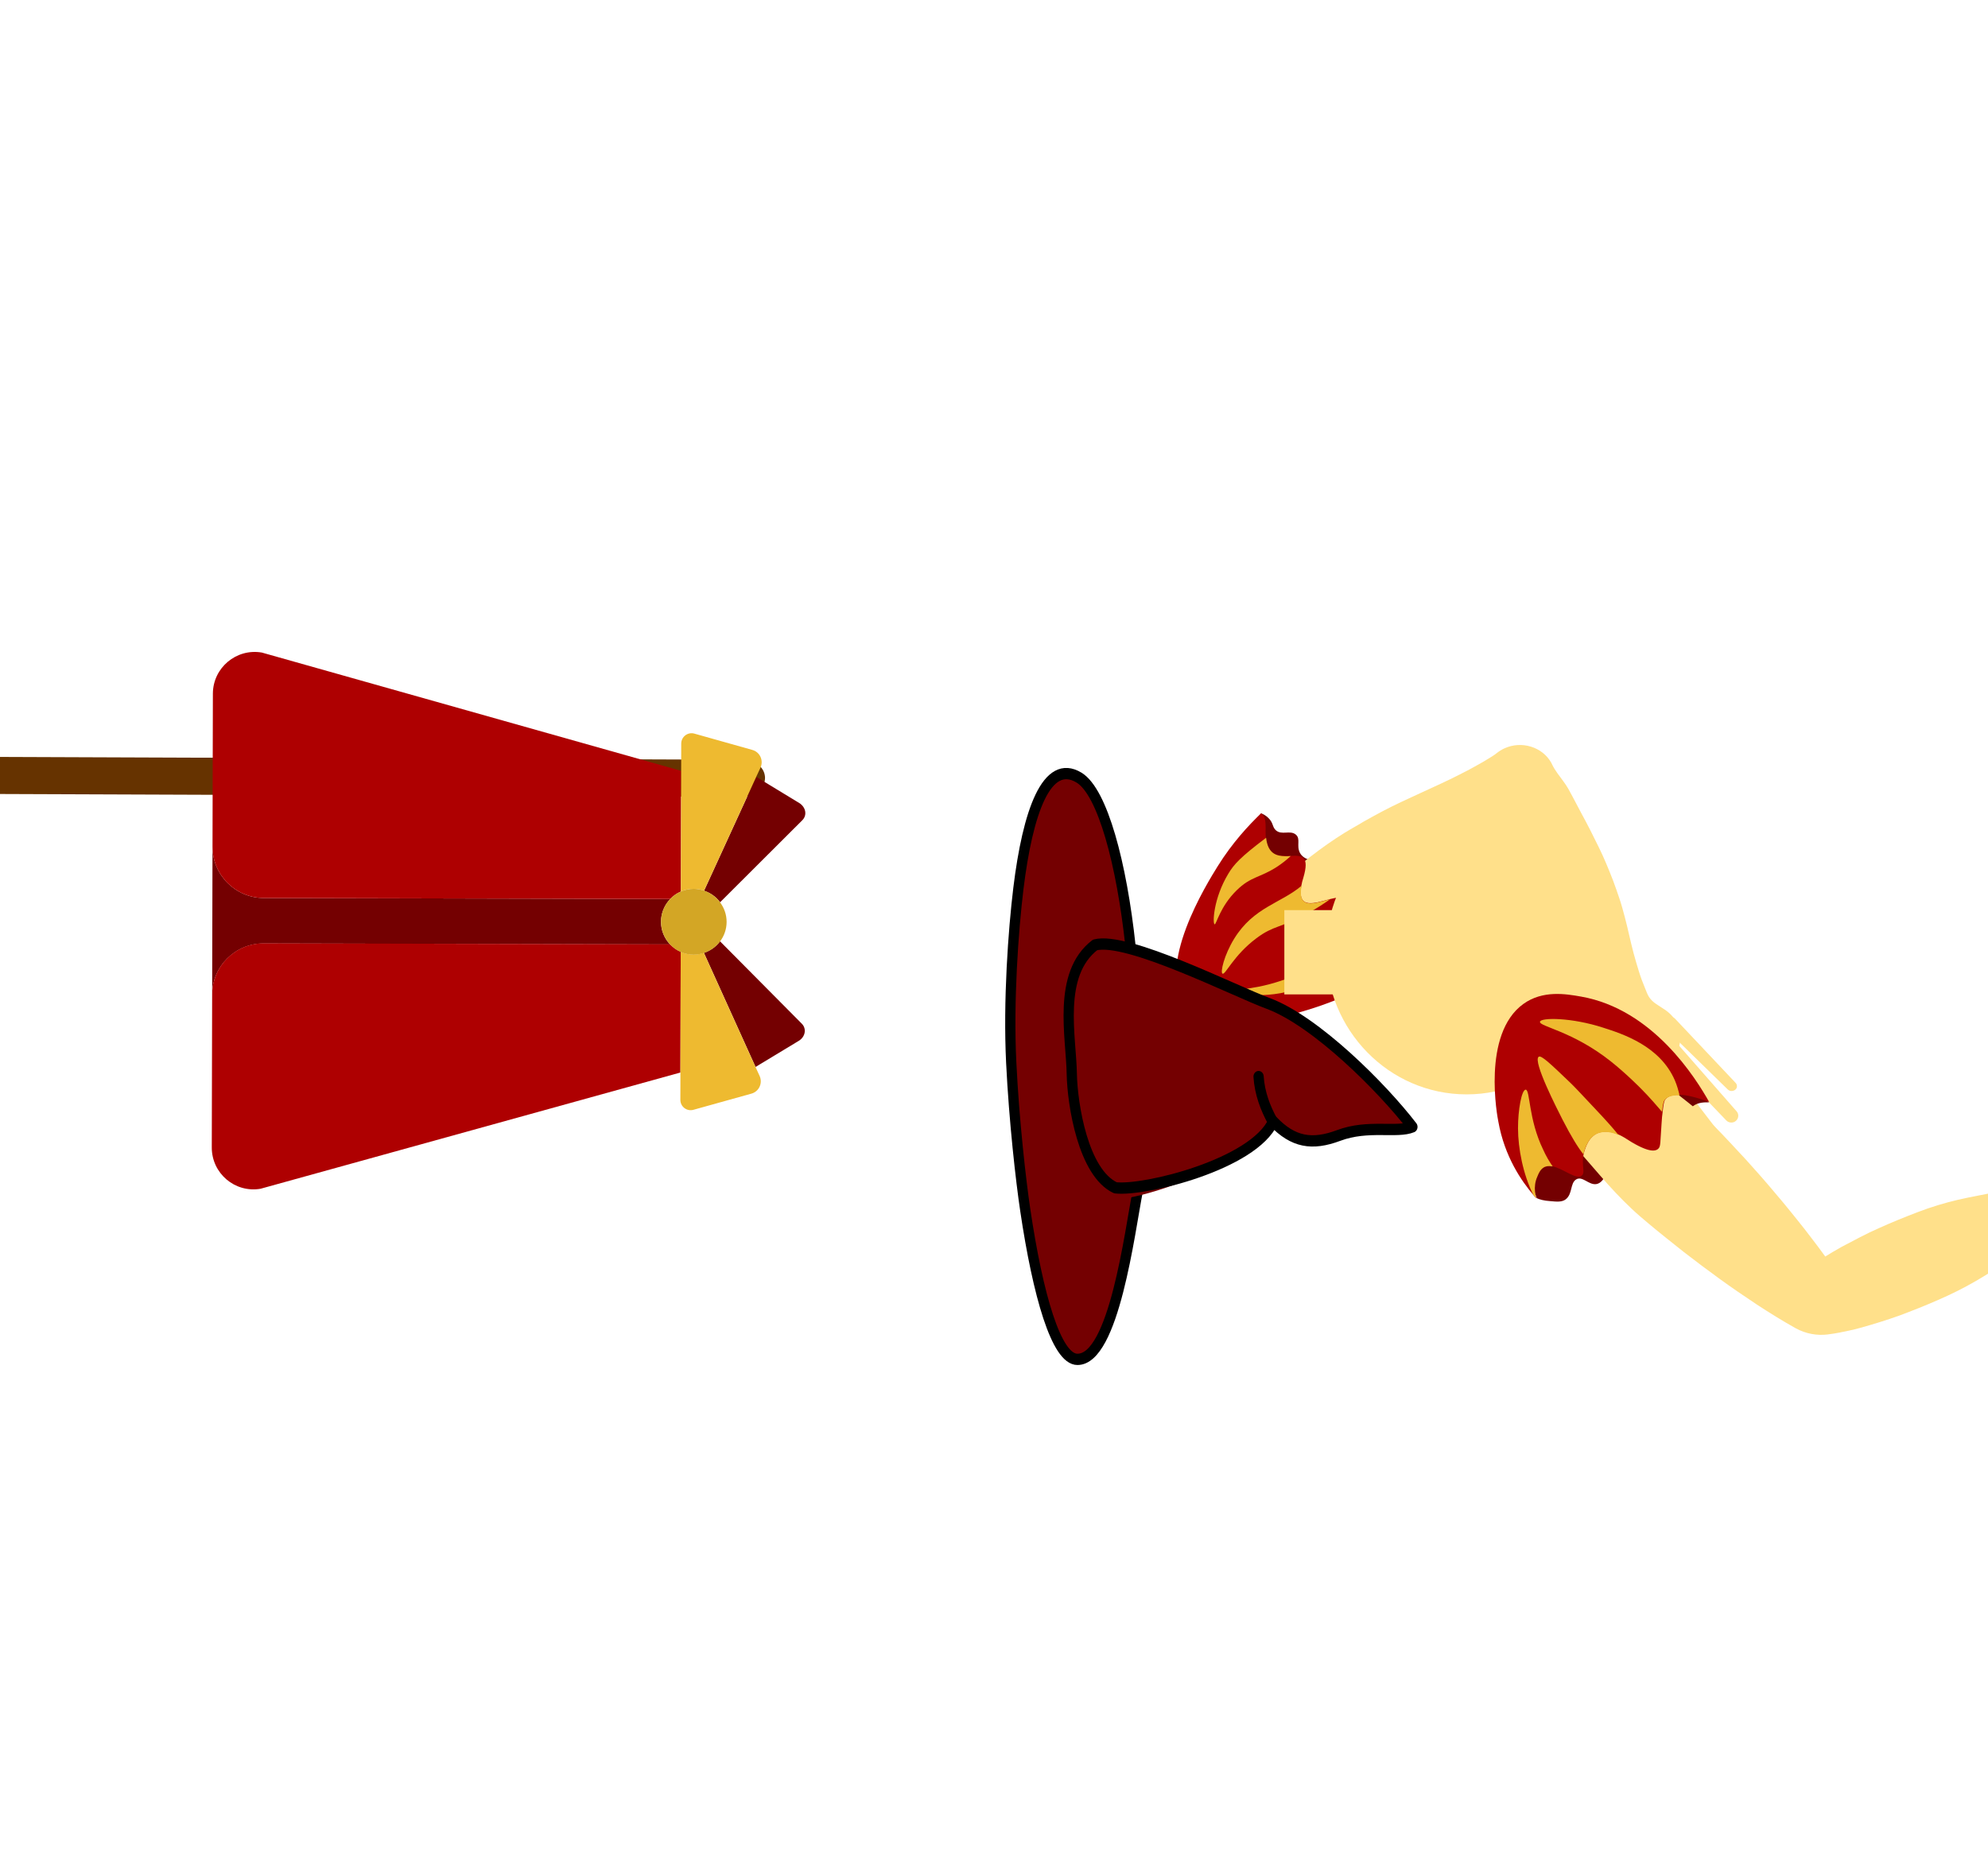
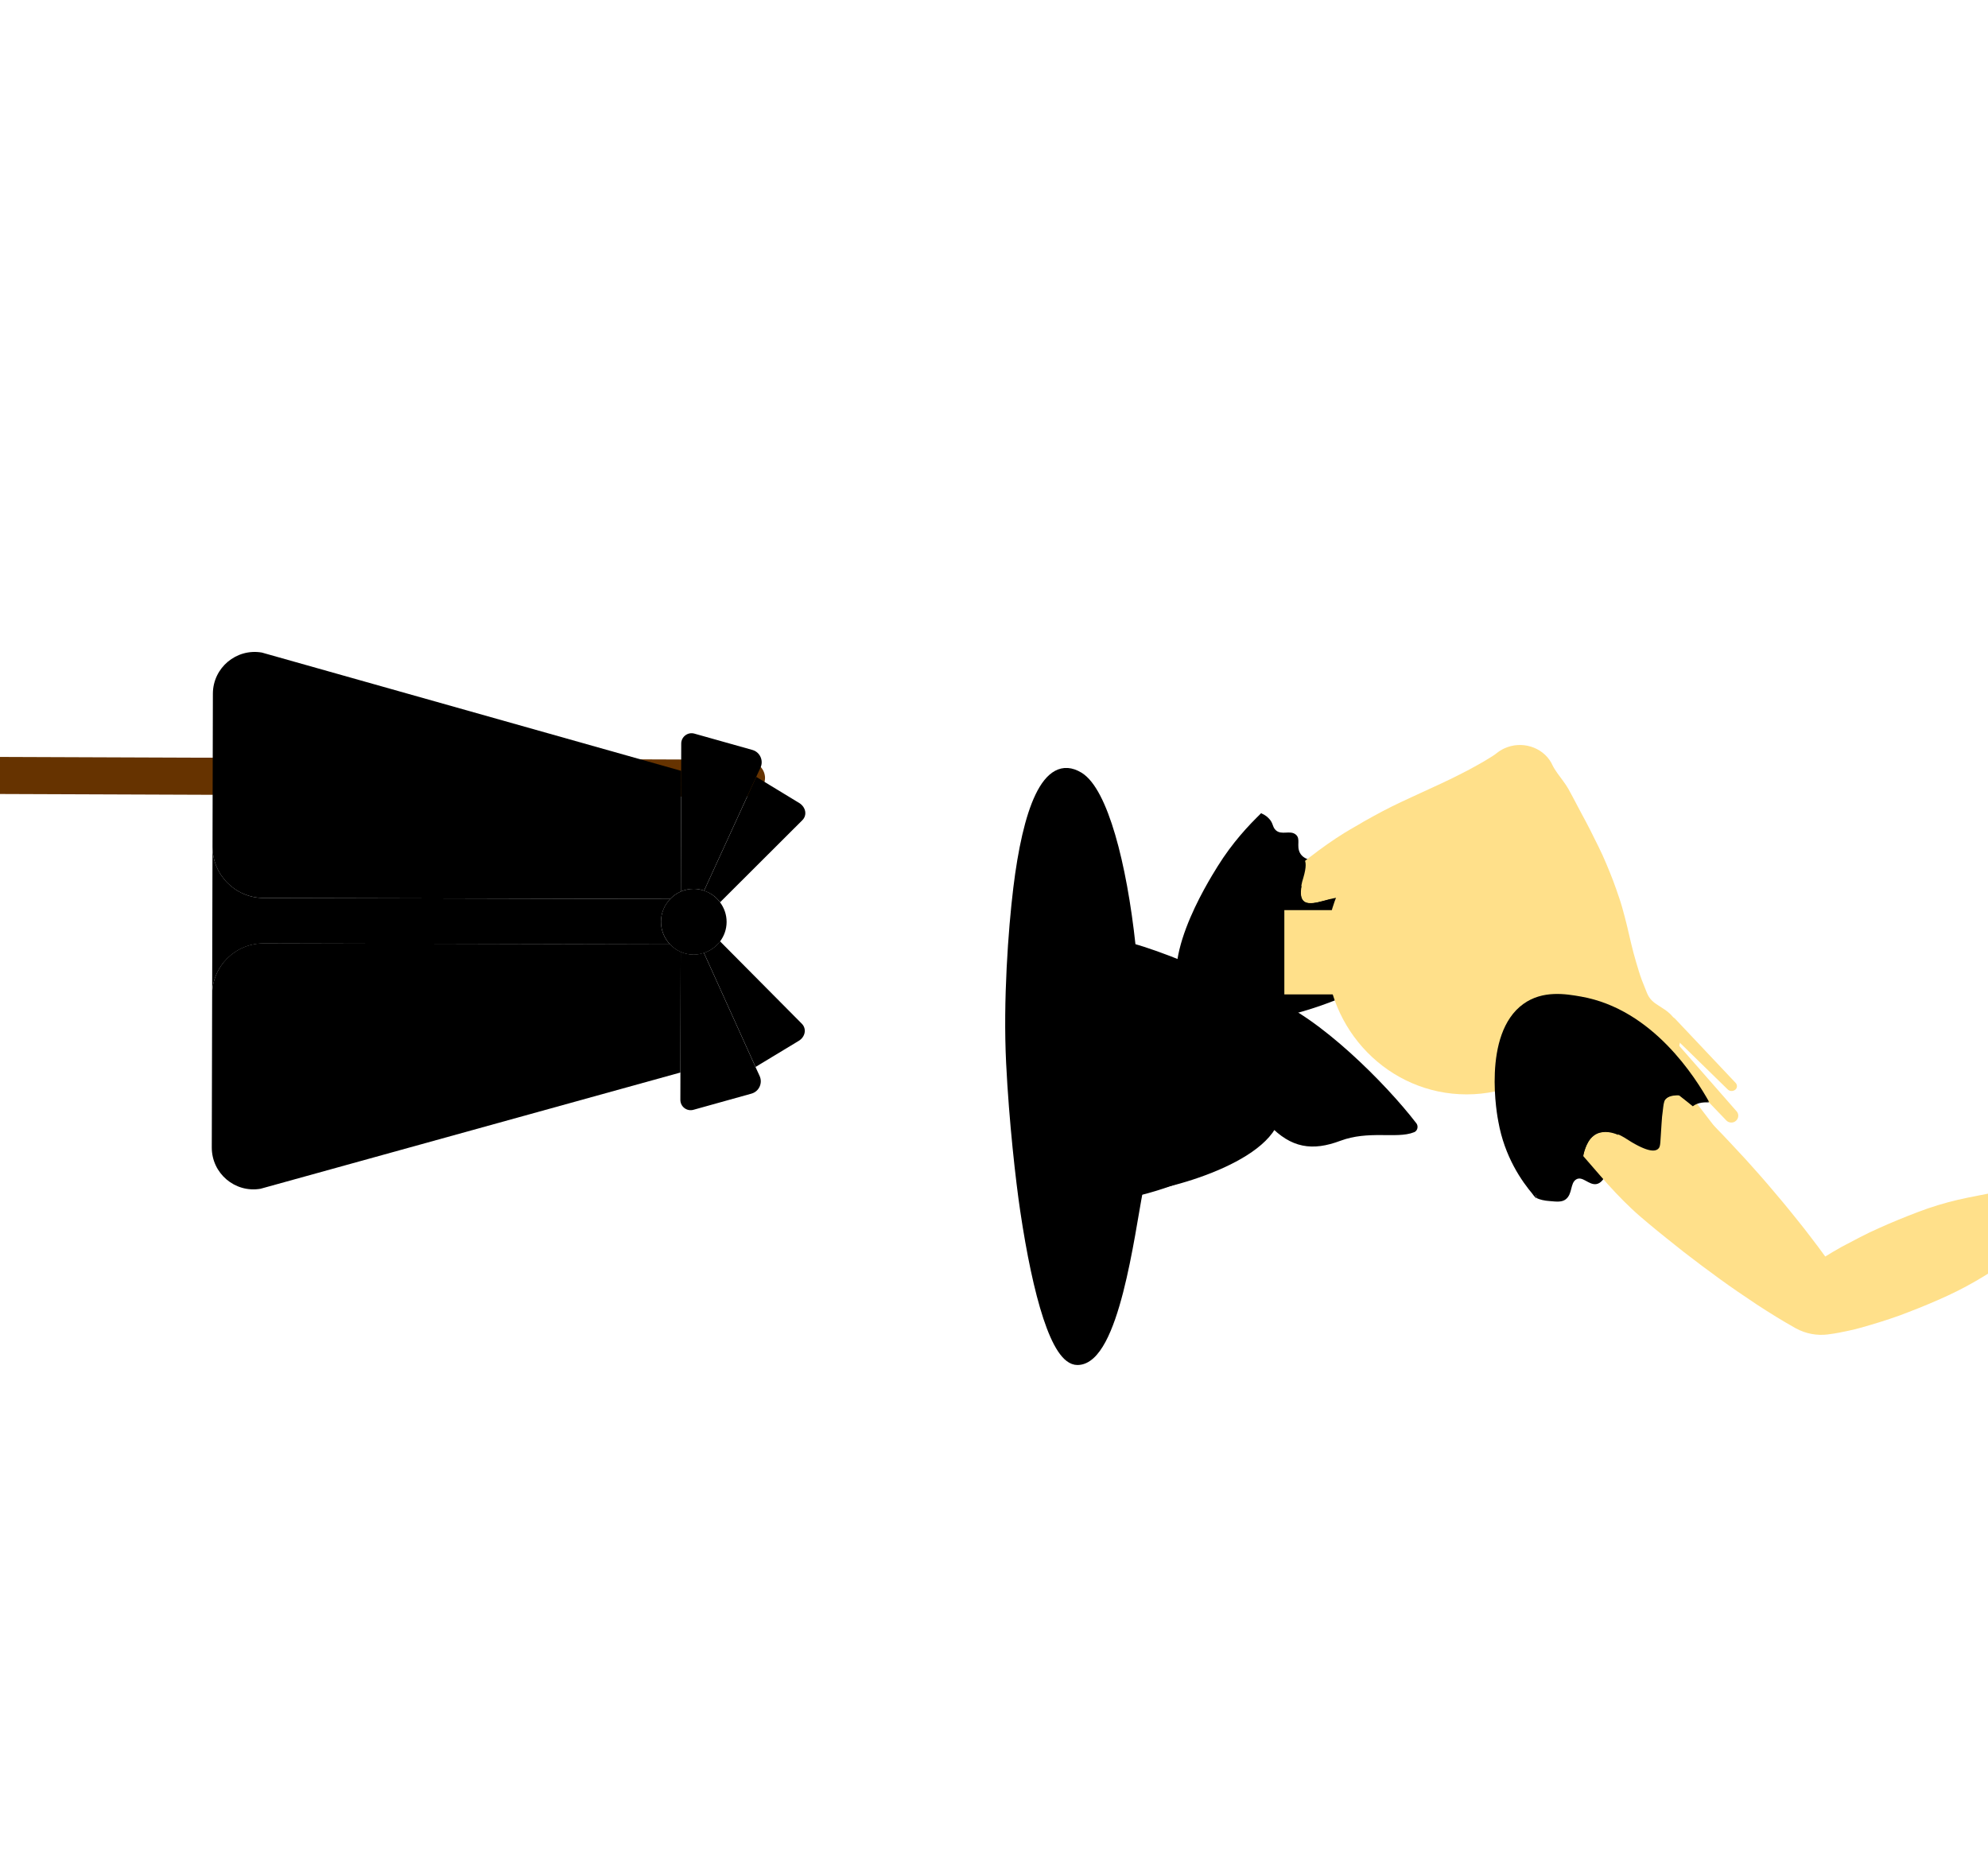
<svg xmlns="http://www.w3.org/2000/svg" viewBox="-0.623 157.057 1696.605 1588.701" width="1696.605" height="1588.701">
  <defs>
    <style type="text/css">
	.broom_stick{fill:#663300;}
	.broom_brush_light{fill:#A85D2A;}
	.player_skin_tone{fill:#ffe08a;}
-   .player_color_dark{fill:#740001;}
-   .player_color_middle{fill:#AE0001;}
-   .player_color_highlight1{fill:#EEBA30;}
-   .player_color_highlight2{fill:#D3A625;}
+   .player_color_dark{}
+   .player_color_middle{}
+   .player_color_highlight1{}
+   .player_color_highlight2{}
  .player_color_background{fill:#000000;}
  .player_color_stroke{stroke:#000000;}
  .player_color_no_fill{fill:none;}
</style>
  </defs>
  <g id="g-1" transform="matrix(0.265889, 1.613601, 1.712231, -0.28214, 978.8373, 844.9077)" style="transform-origin: 90.384px 24.546px;">
    <path id="path-1" class="player_color_dark" d="M13.5,54.5c0.6,0.9,1.5,2.1,3,3.1c3,2.1,4.8,1.1,6.9,2.6c3.3,2.4,1,7,4,9.4 c2.6,2.1,5.7-0.7,9.7,0.5c4.4,1.4,5.2,6.3,8.4,12.1c1.4,2.6,10.5,18.6,22.2,19.4c3.8,0.3,7-1.1,11.6,1c2.8,1.3,3.6,2.8,6,2.9 c4.1,0.2,5.8-3.8,8.5-3c2.5,0.8,2.2,4.5,5.5,5.7c1.2,0.4,2.4,0.3,3.2,0.1c2.2-6.4,5.2-18,2-31.1c-7.1-29-40.5-50-62-43.6 c-6.2,1.9-18.7,8.2-28,19.8C13.9,54,13.7,54.3,13.5,54.5z" />
    <g id="g-2">
      <path class="player_skin_tone" d="M112.7,37.1c-0.8,1.6-1.5,3.2-2.1,4.9c-0.7,1.7-1.4,3.3-2.1,5c-0.7,1.7-1.3,3.3-1.9,5 c-0.6,1.7-1.3,3.4-1.9,5.1l-3.6,10.2c-1.2,3.4-2.5,6.8-3.6,10.2c-1.2,3.4-2.3,6.8-3.5,10.3c-1.2,3.4-2.3,6.9-3.5,10.3 c-2.4,6.8-5.2,13.5-8.4,19.9l-1.2,2.4l-1.2,2.4c-0.8,1.6-1.7,3.2-2.6,4.8c-1.8,3.2-3.6,6.3-5.6,9.3c-1.9,3.1-4,6.1-6,9.1 c-2.1,3-4.3,5.9-6.4,8.9l-6.6,8.8c-2.2,2.9-4.4,5.8-6.5,8.8c-2.1,2.9-4.2,5.9-6.2,8.9c-1,1.5-2,3-3,4.5c-1,1.5-2,3-2.7,4.7 l-11.3-25.7c3.1,0.7,6.5,0.7,9.7,1c1.6,0.1,3.3,0.3,4.8,0.6l4.7,1l9.5,2c3.2,0.7,6.3,1.3,9.5,2c3.2,0.7,6.3,1.4,9.4,2.1 c3.1,0.8,6.2,1.6,9.3,2.5c3.1,0.9,6.2,1.8,9.2,2.8c3.1,1,6.1,2.1,9.1,3.3c3,1.2,6,2.4,9,3.8c3,1.3,5.9,2.8,8.9,4.2 c3,1.4,5.9,2.8,8.9,4.2c3,1.4,6,2.6,9,3.8c3,1.2,6.1,2.2,9.2,3.1l2.3,0.7c0.8,0.2,1.6,0.4,2.4,0.5c1.6,0.2,3.3,0,5.1-0.5 c1.8-0.5,3.6-1.1,5.4-1.6c1.8-0.5,3.5-0.7,5.2-0.7c1.7,0,3.3,0.2,4.8,0.6c1.6,0.4,3.1,0.9,4.5,1.9c9.5,6.9,11.6,20.1,4.7,29.6 c-3.6,5-9.1,7.9-14.7,8.6c-1.7,0.2-3.3-0.1-4.9-0.5c-1.5-0.4-3-1.1-4.5-1.9c-1.5-0.8-2.8-1.8-4.2-3.1c-1.3-1.3-2.6-2.7-3.9-4 c-1.3-1.3-2.7-2.3-4.2-2.9c-0.7-0.3-1.5-0.5-2.3-0.7l-2.4-0.5c-3.1-0.7-6.3-1.3-9.5-1.7c-3.2-0.4-6.4-0.8-9.7-1.1 c-3.3-0.3-6.5-0.5-9.8-0.7c-3.3-0.2-6.6-0.4-9.8-0.7c-3.3-0.3-6.5-0.6-9.7-1.1c-3.2-0.5-6.4-1-9.6-1.6c-3.2-0.6-6.3-1.3-9.5-2 c-3.1-0.7-6.3-1.5-9.4-2.4c-3.1-0.9-6.2-1.8-9.3-2.7c-3.1-0.9-6.1-1.9-9.2-2.9l-9.2-2.9l-4.6-1.5c-1.5-0.5-3-1.2-4.5-1.9 c-3-1.4-5.9-3-9-3.9l-1.4-0.4C3.2,196.3-2,186.7,0.7,177.6c0.4-1.4,1-2.7,1.7-3.9c0.9-1.5,1.6-3.1,2.3-4.8c0.7-1.6,1.4-3.3,2-4.9 c1.3-3.3,2.5-6.6,3.6-10c2.3-6.7,4.2-13.6,6.2-20.4c1-3.4,2-6.8,3-10.2l1.6-5.1l1.7-5c1.2-3.3,2.4-6.6,3.7-9.9 c0.7-1.6,1.3-3.2,2-4.9l1-2.5l1-2.4c2.8-6.4,6-12.6,9.5-18.7l5.2-9.1c1.8-3,3.5-6.1,5.2-9.2c1.7-3.1,3.3-6.2,4.9-9.3l4.8-9.4 c1.6-3.1,3.1-6.3,4.5-9.5c0.7-1.6,1.4-3.2,2-4.8c0.7-1.6,1.3-3.3,1.9-5C73,6.4,86.8,0,99.2,4.5c12.4,4.5,18.9,18.3,14.3,30.7 C113.3,35.8,113,36.5,112.7,37.1z" />
    </g>
    <g id="g-3">
      <path class="player_skin_tone" d="M207.4,261.4l-43.2-25.3c-2.1-1.3-2.9-4-1.6-6.2s4-2.9,6.2-1.6c0.1,0,0.1,0.1,0.2,0.1l42.1,27.2 c1.6,1,2.1,3.2,1,4.7C211.1,261.8,209,262.3,207.4,261.4z" />
    </g>
    <g id="g-4">
      <path class="player_skin_tone" d="M199.9,215.7l-15.9-8.4l2.5,0.6h0c-5,0.4-10,0.7-14.9,1.2c-2.5,0.2-4.9,0.5-7.3,0.9c-1.2,0.2-2.4,0.4-3.5,0.6 c-0.6,0.1-1.1,0.2-1.7,0.3c-0.6,0.1-1,0.3-1.5,0.4l-0.4,0.1c-3,0.7-6-1.1-6.7-4.1c-0.7-3,1.1-6,4.1-6.7c0.1,0,0.2,0,0.3-0.1 c0.7-0.1,1.5-0.3,2.2-0.4c0.7-0.1,1.4-0.2,2.1-0.3c1.4-0.2,2.7-0.3,4-0.4c2.6-0.2,5.2-0.3,7.8-0.4c5.1-0.2,10.2-0.2,15.3-0.2h0 h0.4c0.8,0,1.5,0.2,2.1,0.6l15,9.9c1.7,1.1,2.2,3.4,1,5.1C203.7,216.1,201.6,216.6,199.9,215.7z" />
    </g>
    <g id="g-5">
      <path class="player_skin_tone" d="M218,240.7l-42.9-21.2c-2.2-1.1-3.1-3.8-2-6c1.1-2.2,3.8-3.1,6-2c0.1,0,0.1,0.1,0.2,0.1l41.8,23.2 c1.6,0.9,2.2,2.9,1.3,4.6C221.5,240.9,219.6,241.5,218,240.7z" />
    </g>
    <g id="g-6">
      <path class="player_skin_tone" d="M219.4,252.5l-45.1-22.7c-2.2-1.1-3.1-3.8-2-6s3.8-3.1,6-2c0.1,0,0.1,0.1,0.2,0.1l43.9,25 c1.5,0.9,2.1,2.8,1.2,4.4C222.7,252.7,220.9,253.2,219.4,252.5z" />
    </g>
    <g id="g-7">
      <path class="player_skin_tone" d="M192.5,263.1l-38.1-24.2c-1.6-1-2.1-3.2-1.1-4.8s3.2-2.1,4.8-1.1c0,0,0.1,0.1,0.1,0.1l37.1,25.7 c1.2,0.8,1.5,2.5,0.7,3.7C195.3,263.6,193.7,263.9,192.5,263.1z" />
    </g>
    <g id="g-8">
      <path class="player_color_middle" d="M115.9,76c-0.6,2.5-1.3,5-2.1,7.3c-3.3,10.5-7.8,19-11.5,25.2c-0.3,0-0.7-0.1-1.2-0.4c-0.8-0.4-1.4-1-1.8-1.7 c-0.9-1.6-1.3-3.8-2.2-6.6l0,0c-0.2-0.5-0.4-1.1-0.6-1.7c-0.9-2.3-2.1-4.2-4-4.9c-1.7-0.6-4-0.1-7.5,2.5c-0.6,0.4-1.2,0.9-1.9,1.5 c-0.4,0.3-0.8,0.7-1.3,1.1c-10,9-12.2,5.2-13.6,0.1c-0.3-1.3-0.6-2.8-1-4.1c-0.6-2.2-1.4-4.1-2.8-4.9c0,0,0,0,0-0.1 c-0.2-0.3-0.4-0.7-0.6-1.2c-0.6-1.8-0.5-4.4-0.3-7.1c0.2-2.1,0.5-4.4,0.6-6.4c0.2-5.4-1.1-9.4-10-6.4c-1.2,0.4-2.5,0.9-3.9,1.6 c-5.3,2.4-8.2,2.7-9.8,1.7c-1.8-1-2.2-3.5-2.5-6.2c-0.1-0.9-0.2-1.8-0.4-2.7c0,0,0,0,0,0c-0.8-4.2-2.7-8.2-11.1-7.8 c-1.1,0.1-2.3,0.2-3.5,0.4c0,0-5.6,1.2-7.7,0.3c-0.7-0.3-1.2-0.7-1.2-0.7c-0.2-0.1-0.4-0.3-0.5-0.4c5.1-7,12.7-16.3,23.6-25.3 c7.5-6.2,47.1-39,69.1-26.2C126.2,14.6,120.3,57.8,115.9,76z" />
    </g>
    <path id="path-2" class="player_color_highlight1" d="M42.4,57.8c-1.3,2.8-2.8,5.3-4.4,7.6c-0.1-0.9-0.2-1.8-0.4-2.7c0,0,0,0,0,0 c-0.8-4.2-2.7-8.2-11.1-7.8c7.8-14,10.9-17.7,15.3-21.2c11.4-9.2,24.3-11.7,24.9-10.7C67.1,23.8,58,27,51,36.5 C45.1,44.4,46.6,48.7,42.4,57.8z" />
    <path id="path-3" class="player_color_highlight1" d="M71.4,91.6c-1.4,1.1-2.7,2-4,2.7c-0.6-2.2-1.4-4.1-2.8-4.9c0,0,0,0,0-0.1 c-0.2-0.3-0.4-0.7-0.6-1.2c2.2-2.3,4.6-5.1,6.7-7.7c10.5-13.2,13.2-23,14.3-22.6C86.4,58.4,85.6,80.3,71.4,91.6z" />
    <path id="path-4" class="player_color_highlight1" d="M54.2,68.3c7.3-11.4,6.9-24.9,21.5-36.9c7.7-6.3,16.3-9.6,17.1-8.5c0.9,1.3-8.6,6.9-15.4,19.3 c-5.3,9.6-3,12.4-8.6,27.2c-1.7,4.5-3.5,8.4-5.2,11.6c0.2-2.1,0.5-4.4,0.6-6.4C64.4,69.2,63.1,65.3,54.2,68.3z" />
    <path id="path-5" class="player_color_highlight1" d="M105.9,62.6c-1.5,5.3-3.3,8-5,15.8c-2.1,9.7-1.8,17.1-1.7,19.7c0,2.2,0,5.1,0,8.3 c-0.9-1.6-1.3-3.8-2.3-6.5l0,0c-0.2-0.5-0.2-1.1-0.5-1.7c-0.9-2.3-2-4.2-3.9-4.9c-1.7-0.6-4-0.1-7.5,2.5c0.5-2.5,1.2-5.2,2.1-8.2 c4.9-15.9,9.4-16.4,13.1-31.2c4.3-17.4,1.3-29.4,2.5-29.5C104.2,26.7,111,44.7,105.9,62.6z" />
  </g>
  <g transform="matrix(0.9915621, 0.5278691, -0.514539, 0.9665181, -268.9602, -400.5514)" style="transform-origin: 793.97px 1456.83px;">
    <path class="player_color_dark" d="M 673.159 1392.219 C 676.429 1397.634 680.396 1402.596 684.959 1406.979 C 719.339 1439.839 768.499 1454.359 807.229 1481.539 C 853.929 1514.319 882.909 1557.139 922.009 1596.539 C 959.319 1634.189 980.009 1607.949 964.359 1563.759 C 944.359 1507.189 900.829 1461.759 859.769 1419.589 C 822.439 1381.299 781.129 1321.059 729.039 1303.199 C 666.449 1281.719 646.749 1348.689 673.159 1392.219 Z" style="transform-box: fill-box; transform-origin: 50% 50%;" transform="matrix(-0.298345, 0.954458, -0.954458, -0.298345, -0.000114, -0.000111)" />
    <path class="player_color_background" d="M 900.117 1553.863 C 861.017 1514.413 832.037 1471.593 785.337 1438.863 C 746.607 1411.683 697.447 1397.163 663.067 1364.303 C 658.504 1359.92 654.537 1354.958 651.267 1349.543 C 644.973 1339.062 641.169 1327.276 640.147 1315.093 C 638.804 1331.667 642.693 1348.245 651.267 1362.493 C 654.537 1367.908 658.504 1372.87 663.067 1377.253 C 697.447 1410.113 746.607 1424.633 785.337 1451.813 C 832.037 1484.593 861.017 1527.413 900.117 1566.813 C 931.257 1598.333 950.857 1585.203 947.327 1554.333 C 944.457 1575.193 926.417 1580.403 900.117 1553.863 Z" style="transform-box: fill-box; transform-origin: 50% 50%;" transform="matrix(-0.298345, 0.954458, -0.954458, -0.298345, -0.000045, -0.000009)" />
    <path class="player_color_background" d="M 710.383 1565.344 C 710.383 1584.224 684.383 1589.404 645.783 1589.404 C 607.183 1589.404 558.383 1584.224 558.383 1565.344 C 558.383 1546.464 558.383 1514.044 627.383 1514.044 C 671.783 1514.044 710.383 1546.454 710.383 1565.344 Z" style="transform-box: fill-box; transform-origin: 50% 50%;" transform="matrix(-0.298345, 0.954458, -0.954458, -0.298345, 0.000018, 0.000076)" />
  </g>
  <g transform="matrix(1.014335, -0.5492271, -0.546617, -1.009515, -277.5495, -575.0952)" style="transform-origin: 793.97px 1456.83px;">
    <path class="player_color_dark" d="M 673.159 1392.219 C 676.429 1397.634 680.396 1402.596 684.959 1406.979 C 719.339 1439.839 768.499 1454.359 807.229 1481.539 C 853.929 1514.319 882.909 1557.139 922.009 1596.539 C 959.319 1634.189 980.009 1607.949 964.359 1563.759 C 944.359 1507.189 900.829 1461.759 859.769 1419.589 C 822.439 1381.299 781.129 1321.059 729.039 1303.199 C 666.449 1281.719 646.749 1348.689 673.159 1392.219 Z" style="transform-box: fill-box; transform-origin: 50% 50%;" transform="matrix(-0.298345, 0.954458, -0.954458, -0.298345, -0.000114, -0.000111)" />
    <path class="player_color_background" d="M 900.117 1553.863 C 861.017 1514.413 832.037 1471.593 785.337 1438.863 C 746.607 1411.683 697.447 1397.163 663.067 1364.303 C 658.504 1359.92 654.537 1354.958 651.267 1349.543 C 644.973 1339.062 641.169 1327.276 640.147 1315.093 C 638.804 1331.667 642.693 1348.245 651.267 1362.493 C 654.537 1367.908 658.504 1372.87 663.067 1377.253 C 697.447 1410.113 746.607 1424.633 785.337 1451.813 C 832.037 1484.593 861.017 1527.413 900.117 1566.813 C 931.257 1598.333 950.857 1585.203 947.327 1554.333 C 944.457 1575.193 926.417 1580.403 900.117 1553.863 Z" style="transform-box: fill-box; transform-origin: 50% 50%;" transform="matrix(-0.298345, 0.954458, -0.954458, -0.298345, -0.000045, -0.000009)" />
    <path class="player_color_background" d="M 710.383 1565.344 C 710.383 1584.224 684.383 1589.404 645.783 1589.404 C 607.183 1589.404 558.383 1584.224 558.383 1565.344 C 558.383 1546.464 558.383 1514.044 627.383 1514.044 C 671.783 1514.044 710.383 1546.454 710.383 1565.344 Z" style="transform-box: fill-box; transform-origin: 50% 50%;" transform="matrix(-0.298345, 0.954458, -0.954458, -0.298345, 0.000018, 0.000076)" />
  </g>
  <g transform="matrix(0.4133388, 0.496884, -0.4826302, 0.4014829, -27.43809, -0.9418578)" style="transform-origin: 829.174px 952.349px;">
    <g>
      <path class="broom_stick" d="M1648.1,3.4c0.9,0.6,1.8,1.2,2.6,2c10.2,9.1,10.2,26.8-0.1,39.4l-1024,1257.6c-10.3,12.6-26.9,15.5-37.1,6.4 c-10.2-9.1-10.2-26.8,0.1-39.4l1024-1257.6C1623,0.1,1637.9-3.3,1648.1,3.4z" />
    </g>
    <path class="broom_stick" d="M290.1,1443.3c39.5-59.1,265.3-156.4,281.5-163.4c4.2-10.3,23.7-57.6,34.9-82.9c12.6-28.5,44.1-81,39.6-68 c-5.1,15.1-40.3,79.4-22.3,59.8c5.3-5.8,13.5-12.4,21.6-18.2c16-11.4,31.8-19.4,25.2-10.7c-10.5,13.8-20.8,51-28.5,63.1 c-11.9,18.7,62.5-32.6,53.7-18.8c-7,11.1-7.8,23.4-8.4,33.3c-0.1,2.2-0.3,4.3-0.5,6.2c-1.3,11.5,55-25.2,42.7-11.3 c-12.2,13.7-82.3,70.2-119.5,83.3c-1.8,11.2-11.3,69.5-30.4,127.7c-21.2,64.8-96.6,167.8-96.6,167.8l20.7-75.9 c0,0-18.2,44.5-54.4,111.8c-33.2,61.6-135.7,128.8-218.7,182.6c-4.5,2.9-33.7,14.6-57,23.7c-16.3,6.4-29.6,11.5-29.6,11.5l1.2-2 l28.9-47.9c0,0-104.6,58.8-151.7,79.5c0,0,0,0,0,0c-9,4-15.9,6.5-19.6,7c-2.8,0.4-3.7-0.5-2.1-2.9c0.6-0.9,1.5-2,2.8-3.4 c97.3-101.2,158.4-215.8,158.4-215.8s-67.6,70.4-62.1,54.6c27.6-78.7,138.3-183.8,138.3-183.8s-46.6,10.6-41.1,1.8 c34.3-55.4,134.6-106.3,136.2-107.1C332.1,1444.9,284.1,1452.3,290.1,1443.3z" />
    <path class="broom_brush_light" d="M290.1,1443.3c39.5-59.1,265.3-156.4,281.5-163.4c4.2-10.3,23.7-57.6,34.9-82.9c12.6-28.5,44.1-81,39.6-68 c-5.1,15.1-40.3,79.4-22.3,59.8c5.3-5.8,13.5-12.4,21.6-18.2c-0.6,0.8-1.3,1.5-2,2c-16.1,11.1-62.7,113.2-71.7,123 c-8.9,9.7-183.5,113.8-212.3,140.8c-28.8,27.1,26.4,4.9,26.4,4.9s-77,62.5-100.2,93.9c-22.8,30.9-68.8,78.6-70.2,80.1 c1.7-1.1,42.7-27.5,24.9-7.9c-18.1,20-37,99.8-65.2,148.2c-24.7,42.3-106.5,109.2-152.5,138.9c0,0,0,0,0,0 c-6.6,4.2-12.4,7.7-17.2,10.2l-2.3-3.3l-2.1-2.9c0.6-0.9,1.5-2,2.8-3.4c97.3-101.2,158.4-215.8,158.4-215.8s-67.6,70.4-62.1,54.6 c27.6-78.7,138.3-183.8,138.3-183.8s-46.6,10.6-41.1,1.8c34.3-55.4,134.6-106.3,136.2-107.1 C332.1,1444.9,284.1,1452.3,290.1,1443.3z" />
    <path class="broom_brush_light" d="M230.7,1829.7c-4.5,2.9-33.7,14.6-57,23.7c75.4-54.7,176.1-128.9,212.9-188.3c36.8-59.4,26.8-11.8,26.8-11.8 s87.2-166.5,91.9-157.8c4.8,8.7-1.5,42.1,28.4-10.8c30-52.9,64.3-144.7,67.9-159.5c0.8-3.2,3.1-7.1,6.4-11.6 c12.2-16.5,38.5-39.6,56.2-52.9c10.1-7.6,17.7-16.1,23.1-23.1c-0.1,2.2-0.3,4.3-0.5,6.2c-1.3,11.5,55-25.2,42.7-11.3 c-12.2,13.7-82.3,70.2-119.5,83.3c-1.8,11.2-11.3,69.5-30.4,127.7c-21.2,64.8-96.6,167.8-96.6,167.8l20.7-75.9 c0,0-18.2,44.5-54.4,111.8C416.2,1708.7,313.7,1775.9,230.7,1829.7z" />
    <path d="M614.9,1319c-11.5-13.4-22.1-27.9-37.5-36.7" style="fill:none;stroke:#663300;stroke-width:7;stroke-linecap:round;stroke-miterlimit:10;" />
    <path d="M631.3,1309.2c-13.4-11.3-26.1-23.8-42.8-30" style="fill:none;stroke:#512500;stroke-width:7;stroke-linecap:round;stroke-miterlimit:10;" />
    <path d="M618.9,1307.7c-8.4-15.9-15.8-32.8-28.8-45" style="fill:none;stroke:#663300;stroke-width:7;stroke-linecap:round;stroke-miterlimit:10;" />
  </g>
  <g transform="matrix(1.017423, 0, 0, 1.394489, -10.7802, -385.5818)" style="">
    <ellipse class="player_skin_tone" cx="1240.182" cy="971.111" rx="117.849" ry="87.904" />
    <rect class="player_skin_tone" x="1087.302" y="946.233" width="43.281" height="51.582" />
  </g>
  <g id="j_15_" transform="matrix(-0.169547, 1.803727, 1.683801, 0.158275, 1281.1, 1001.201)" style="transform-origin: 74.012px 195.279px;">
    <g id="k_526_">
      <g id="g_50_">
        <g id="k_542_">
          <path class="player_skin_tone" d="M31.7,385.3l22.8-44.7c1.1-2.2,3.8-3.1,6.1-2c2.2,1.1,3.1,3.8,2,6.1c0,0.1-0.1,0.1-0.1,0.2l-24.6,43.6 c-0.9,1.7-3,2.2-4.7,1.3C31.4,388.9,30.8,386.9,31.7,385.3z" />
        </g>
        <g id="g_51_">
          <g id="k_540_">
            <path class="player_skin_tone" d="M14.8,341.7l8-16.1c0.3-0.7,0.9-1.2,1.5-1.6l0.3-0.2c6.7-3.9,13.5-7.6,20.6-10.8c2.8-1.3,6.1,0,7.3,2.7 s0,6.1-2.7,7.3c-0.1,0.1-0.3,0.1-0.5,0.2c-6.9,2.4-13.8,5.3-20.5,8.5l1.8-1.8l-9.5,15.3c-1.1,1.7-3.3,2.2-5,1.2 C14.5,345.5,14,343.4,14.8,341.7z" />
          </g>
          <g id="k_538_">
            <path class="player_skin_tone" d="M12.5,372.4L37,331.4c1.3-2.1,4-2.8,6.2-1.6c2.1,1.3,2.8,4,1.6,6.2c0,0.1-0.1,0.1-0.1,0.2L18.2,376 c-1,1.5-3.1,2-4.6,0.9C12.1,375.9,11.6,374,12.5,372.4z" />
          </g>
          <g id="k_536_">
            <path class="player_skin_tone" d="M18.5,383.5l25.4-43.6c1.2-2.1,4-2.9,6.2-1.6c2.1,1.2,2.9,4,1.6,6.2c0,0.1-0.1,0.1-0.1,0.2l-27.6,42.3 c-1,1.5-2.9,1.9-4.4,0.9C18.1,386.8,17.6,384.9,18.5,383.5z" />
          </g>
          <g id="k_534_">
            <path class="player_skin_tone" d="M46.7,380.2l19.2-40.8c0.8-1.7,2.9-2.5,4.7-1.7c1.8,0.8,2.5,2.9,1.7,4.7c0,0,0,0.1-0.1,0.1l-20.7,40.1 c-0.7,1.3-2.3,1.8-3.5,1.1C46.7,383,46.1,381.5,46.7,380.2z" />
          </g>
        </g>
      </g>
      <g id="k_527_">
        <path id="k_533_" class="player_color_dark" d="M97.4,34.2c0,3.6,0,6-1.5,7.8c-2.9,3.3-7.7,1.4-9.8,4.3c-2.1,3,2.1,6.5,1.3,10.3 c-2.1,9.2-31.1,4.8-35.8,15.5c-3.7,8.7,10.8,22.4,6.8,26.5c-2.1,2.1-6.9-1-10.8,2c-2.7,2-3.4,5.7-3.5,8.8 c-3.6-5.1-11.2-17.4-11.5-34.5c-0.1-3.3,0-26.8,18.5-44.3c8.1-7.6,16.6-11.2,21.8-12.9c7.6,2.4,15.2,5.4,22.7,9.2 c0.3,0.2,0.6,0.3,1,0.5C97.1,28.8,97.5,31.3,97.4,34.2z" />
        <g id="k_531_">
          <path class="player_skin_tone" d="M48.1,15.2c2,3.1,4.2,6.1,6.5,9c2.2,2.9,4.6,5.8,6.9,8.7l7.1,8.6c2.3,2.9,4.8,5.7,7.3,8.5 c4.9,5.6,10,11,14.7,16.8c2.4,2.9,4.6,5.8,6.8,8.8c2.2,3,4.2,6.1,6.2,9.2c2,3.1,4,6.3,5.9,9.4c1.9,3.2,3.9,6.3,5.8,9.5 c3.8,6.4,7.5,12.9,11.1,19.4c1.8,3.3,3.6,6.6,5.3,9.9c1.7,3.3,3.4,6.7,5.1,10c3.3,6.7,6.5,13.6,9.4,20.6 c2.2,5.4,2.6,11.2,1.5,16.5l-0.1,0.4c-0.7,3.5-1.7,6.9-2.7,10.3c-1,3.4-2.2,6.7-3.4,9.9c-1.2,3.3-2.5,6.5-3.8,9.7 c-1.3,3.2-2.7,6.4-4.2,9.5c-2.9,6.3-6,12.5-9.3,18.6c-3.3,6.1-7,12-11,17.7c-2,2.9-4.1,5.7-6.3,8.5l-6.5,8.4 c-2.2,2.8-4.3,5.6-6.3,8.5c-2.1,2.8-4,5.8-5.9,8.7c-1.9,2.9-3.6,5.9-5.3,9c-1.7,3-3.1,6.2-4.4,9.4c-1.2,3.3-2.2,6.6-2.9,10.2 c-0.3,1.8-0.6,3.6-0.7,5.4c-0.2,1.9-0.2,3.8,0,5.8c1,11.5-7.5,21.5-19,22.5c-11.5,1-21.5-7.5-22.5-19c-0.7-8,3.3-15.3,9.6-19.4 c1.7-1.1,3.2-2.3,4.6-3.5c1.4-1.2,2.7-2.5,3.9-3.9c2.4-2.7,4.5-5.5,6.4-8.5c1.9-2.9,3.5-6,4.9-9.2c1.4-3.2,2.8-6.4,4-9.6 c1.2-3.3,2.4-6.6,3.4-9.9c1.1-3.3,2-6.7,2.9-10.2l2.8-10.2c0.9-3.4,1.9-6.8,2.9-10.1c2.1-6.7,4.6-13.2,7.5-19.5 c2.9-6.3,5.9-12.5,9.2-18.7c1.6-3.1,3.3-6.1,5.1-9.1c1.8-3,3.6-6,5.4-8.9c1.9-2.9,3.8-5.8,5.9-8.7c2.1-2.8,4.2-5.7,6.5-8.4 l1.4,16.9c-5.8-4.9-11.3-10.1-16.6-15.4c-2.7-2.6-5.3-5.3-7.9-8c-2.6-2.7-5.2-5.4-7.7-8.1c-5.1-5.5-10.1-11-14.9-16.6 c-2.5-2.8-4.8-5.6-7.2-8.5c-2.4-2.8-4.7-5.7-7.1-8.6c-2.4-2.9-4.6-5.8-6.8-8.8c-2.2-3-4.3-6.1-6.2-9.2 c-3.9-6.3-7.5-12.8-11.3-19.2c-1.9-3.2-3.8-6.4-5.7-9.5l-5.9-9.4c-2-3.1-4-6.3-6.1-9.3c-2.1-3.1-4.2-6.1-6.5-9 C1.1,32.8,2.8,17.7,13.2,9.5c10.4-8.2,25.4-6.5,33.6,3.9C47.3,14,47.7,14.6,48.1,15.2z" />
        </g>
        <g id="k_528_">
          <g id="k_529_">
            <path class="player_color_middle" d="M96.7,27.2c-0.6-0.2-1.7-0.7-3.2-1c-1.9-0.4-4.4-0.5-7.1,0.5c-1.6,0.5-3.2,1.1-4.3,2.5 c-0.9,1.1-1.2,2.5-1.1,4.1c0,0.2,0,0.4,0,0.6c0.6,5.6,5.5,12.7,3,15.1c-1.7,1.7-4.7-0.8-10.2-0.1c-0.7,0.1-1.4,0.2-2.1,0.4 c-1.2,0.3-3.4,0.9-5.4,2.3c-0.7,0.5-1.3,1.1-1.9,1.8c-2.4,3-2.7,7.6-1.2,12.2c0.1,0.4,0.3,0.8,0.4,1.2c0.2,0.6,0.5,1.1,0.7,1.7 c5.8,11.7,5.5,16,3.8,17.6c-1.2,1.2-2.9,0.7-11.7,0.5c-2.6-0.1-4.6-0.1-6.1,0c-1.3,0-2.4,0.1-3.1,0.1c-1.8,0.2-2.2,0.4-2.5,0.6 c-1.2,0.8-2.7,2.6-2.9,7.3c-0.1,1.6,0,3.5,0.3,5.8c0.3,2.5,0.9,5.5,1.8,9.1c-10.5-7.8-41-32.5-43.8-69.3 c-0.6-7.9-1.4-19.6,6-28.7c16-19.6,54.5-7.6,56.3-7C78.6,9.3,89.3,19,95.2,25.5c0,0,0,0,0,0C95.7,26.1,96.2,26.6,96.7,27.2z" />
          </g>
        </g>
      </g>
    </g>
    <path id="k_525_" class="player_color_highlight1" d="M50.6,86.3c-1.3,0-2.4,0.1-3.1,0.1c-1.8,0.2-2.2,0.4-2.5,0.6c-1.2,0.8-2.7,2.6-2.9,7.3 c-2.3-0.8-4.7-1.8-6.9-3.1C19.8,82.1,15.8,63,13.7,52.7c-3.4-16.2-2.1-31.7,0-32c2.3-0.3,2.9,16.8,15.5,37.5 c5.1,8.4,11.5,16.5,11.5,16.5C44.6,79.7,48,83.4,50.6,86.3z" />
    <path id="k_524_" class="player_color_highlight1" d="M74,48.8c-0.7,0.1-1.4,0.2-2.1,0.4c-1.2,0.3-3.4,0.9-5.4,2.3c-0.7,0.5-1.3,1.1-1.9,1.8 c-2.4,3-2.7,7.6-1.2,12.2c-2.4-2.4-6.1-6.6-12.3-14.2c-6.8-8.2-8.8-10.7-10.5-13C33,28,29.2,22.9,30.2,21.7 c2.3-2.9,23.9,11.9,28.5,15C66.3,41.9,71.1,45.8,74,48.8z" />
    <path id="k_26_" class="player_color_highlight1" d="M96.7,27.2c-0.6-0.2-1.7-0.7-3.2-1c-1.9-0.4-4.4-0.5-7.1,0.5c-1.6,0.5-3.2,1.1-4.3,2.5 c-0.9,1.1-1.2,2.5-1.1,4.1c0,0.2,0,0.4,0,0.6c-2.2-2-4.7-3.9-7.5-5.6C59.8,19.4,45.9,19,46.2,16.7c0.3-2,9.8-2.9,18.5-2 c9.5,1,21.3,4.7,30.5,10.8c0,0,0,0,0,0C95.7,26.1,96.2,26.6,96.7,27.2z" />
  </g>
  <g id="ñÇñ_x40_égÇ_xA2_ÇÃèóÇÃéq" transform="matrix(1.093604, 0, 0, 1.206147, 944.6375, 819.1905)" style="">
    <g style="transform-origin: 185.171px 139.822px;" transform="matrix(0.194772, 1.112015, -1.112015, 0.194772, 190.5093, -44.72515)">
      <g>
        <g>
          <g>
            <path class="player_color_dark player_color_stroke" d="M366.7,256.7c4.4-24.8-72-49.2-97.2-59.4c-45.6-18.6-101.5-18.6-151.7-21.4c-51.7-2.9-98.4,2.3-110.1,16.8 c-16,19.9,15.2,38.7,61.2,53.3c25.3,8,68.2,19.1,106.6,23.7c36.7,4.4,74.2,6.2,92.7,6.4C322.2,276.7,364.3,271.1,366.7,256.7z" style="stroke-linecap: round; stroke-linejoin: round; stroke-width: 7.077px;" />
            <path class="player_color_dark" d="M268.8,224.8c-16.2,11.5-61.6,6.5-80.7,5.6c-17.7-0.9-59.8-9.1-72.9-24.4c-12.4-14.4,43.1-96.1,54.7-117.7 C186.2,58,234.9,20,263.1,3.5c2.1,11.2-6.8,29.9-3.5,51.1c3,19.3-1.3,31.8-16.5,43.1C267.3,115.6,280.3,216.6,268.8,224.8z" />
            <path class="player_color_stroke player_color_no_fill" d="M242.7,98.2c-8.5,3.3-18.5,5.7-29,4.6" style="stroke-linecap: round; stroke-linejoin: round; stroke-width: 7.077px;" />
            <path class="player_color_stroke player_color_no_fill" d="M265.3,212.3c-13.1,20.3-56.5,20.3-75.5,17.4c-22.7-3.6-63.4-0.6-76.9-29.8 c-1.4-22.8,45.2-90.1,56.8-111.6C186.2,58,234.9,20,263.1,3.5c2.1,11.2-6.8,29.9-3.5,51.1c3,19.3-1.3,31.8-16.5,43.1 C267.3,115.6,270.9,192.9,265.3,212.3z" style="stroke-linecap: round; stroke-linejoin: round; stroke-width: 7.077px;" />
          </g>
        </g>
      </g>
    </g>
  </g>
  <g transform="matrix(-0.002431, 0.999997, -0.999997, -0.002431, 686.9406, 714.6962)" style="transform-origin: 229.363px 252.876px;">
    <path class="player_color_dark" d="M248.8,462V115.1c-5,4.8-11.8,7.8-19.4,7.8c-7.5,0-14.3-3-19.4-7.8V462c0,24.1-19.5,43.7-43.6,43.8v0h126.2 C268.4,505.8,248.8,486.2,248.8,462" />
    <path class="player_color_middle" d="M210,462V115.1c-2.7-2.6-4.9-5.6-6.4-9.1h-103L0.5,464.1c-3.7,21.8,13.1,41.7,35.2,41.7h130.5 c0.1,0,0.1,0,0.2,0C190.5,505.7,210,486.2,210,462" />
    <path class="player_color_middle" d="M458.2,464.1L358.1,106h-103c-1.5,3.5-3.7,6.5-6.4,9.1V462c0,24.2,19.6,43.8,43.8,43.8h3.8H423 C445.2,505.8,462,485.9,458.2,464.1" />
    <path class="player_color_dark" d="M212.7,72.5l-70.2-70c-4.3-4.3-11.2-3-14.7,2.7l-22.2,36.7l97.3,44.3C204.7,80.7,208.1,75.9,212.7,72.5" />
    <path class="player_color_highlight1" d="M203.6,106c-1.5-3.4-2.3-7.2-2.3-11.1c0-3.1,0.6-5.9,1.5-8.7l-97.3-44.3l-7.8-3.6c-6.1-2.8-13.3,0.5-15.1,7 L68.8,94.8c-1.6,5.6,2.7,11.2,8.5,11.2h23.3H203.6z" />
    <path class="player_color_dark" d="M255.9,86.2l97.3-44.3L330.9,5.2c-3.4-5.7-10.4-7-14.7-2.7l-70.2,70C250.7,75.9,254.1,80.7,255.9,86.2" />
    <path class="player_color_highlight1" d="M257.4,94.9c0,4-0.8,7.7-2.3,11.1h103h23.3c5.9,0,10.1-5.6,8.5-11.2l-13.9-49.4c-1.8-6.5-9-9.8-15.1-7 l-7.8,3.6l-97.3,44.3C256.8,89,257.4,91.9,257.4,94.9" />
    <path class="player_color_highlight2" d="M202.8,86.2c-0.9,2.8-1.5,5.6-1.5,8.7c0,4,0.8,7.7,2.3,11.1c1.5,3.5,3.7,6.5,6.4,9.1c5,4.8,11.8,7.8,19.4,7.8 c7.5,0,14.3-3,19.4-7.8c2.7-2.6,4.9-5.6,6.4-9.1c1.5-3.4,2.3-7.2,2.3-11.1c0-3.1-0.6-5.9-1.5-8.7c-1.8-5.5-5.3-10.3-9.8-13.7 c-4.7-3.5-10.4-5.6-16.7-5.6s-12,2.1-16.7,5.6C208.1,75.9,204.7,80.7,202.8,86.2" />
  </g>
</svg>
